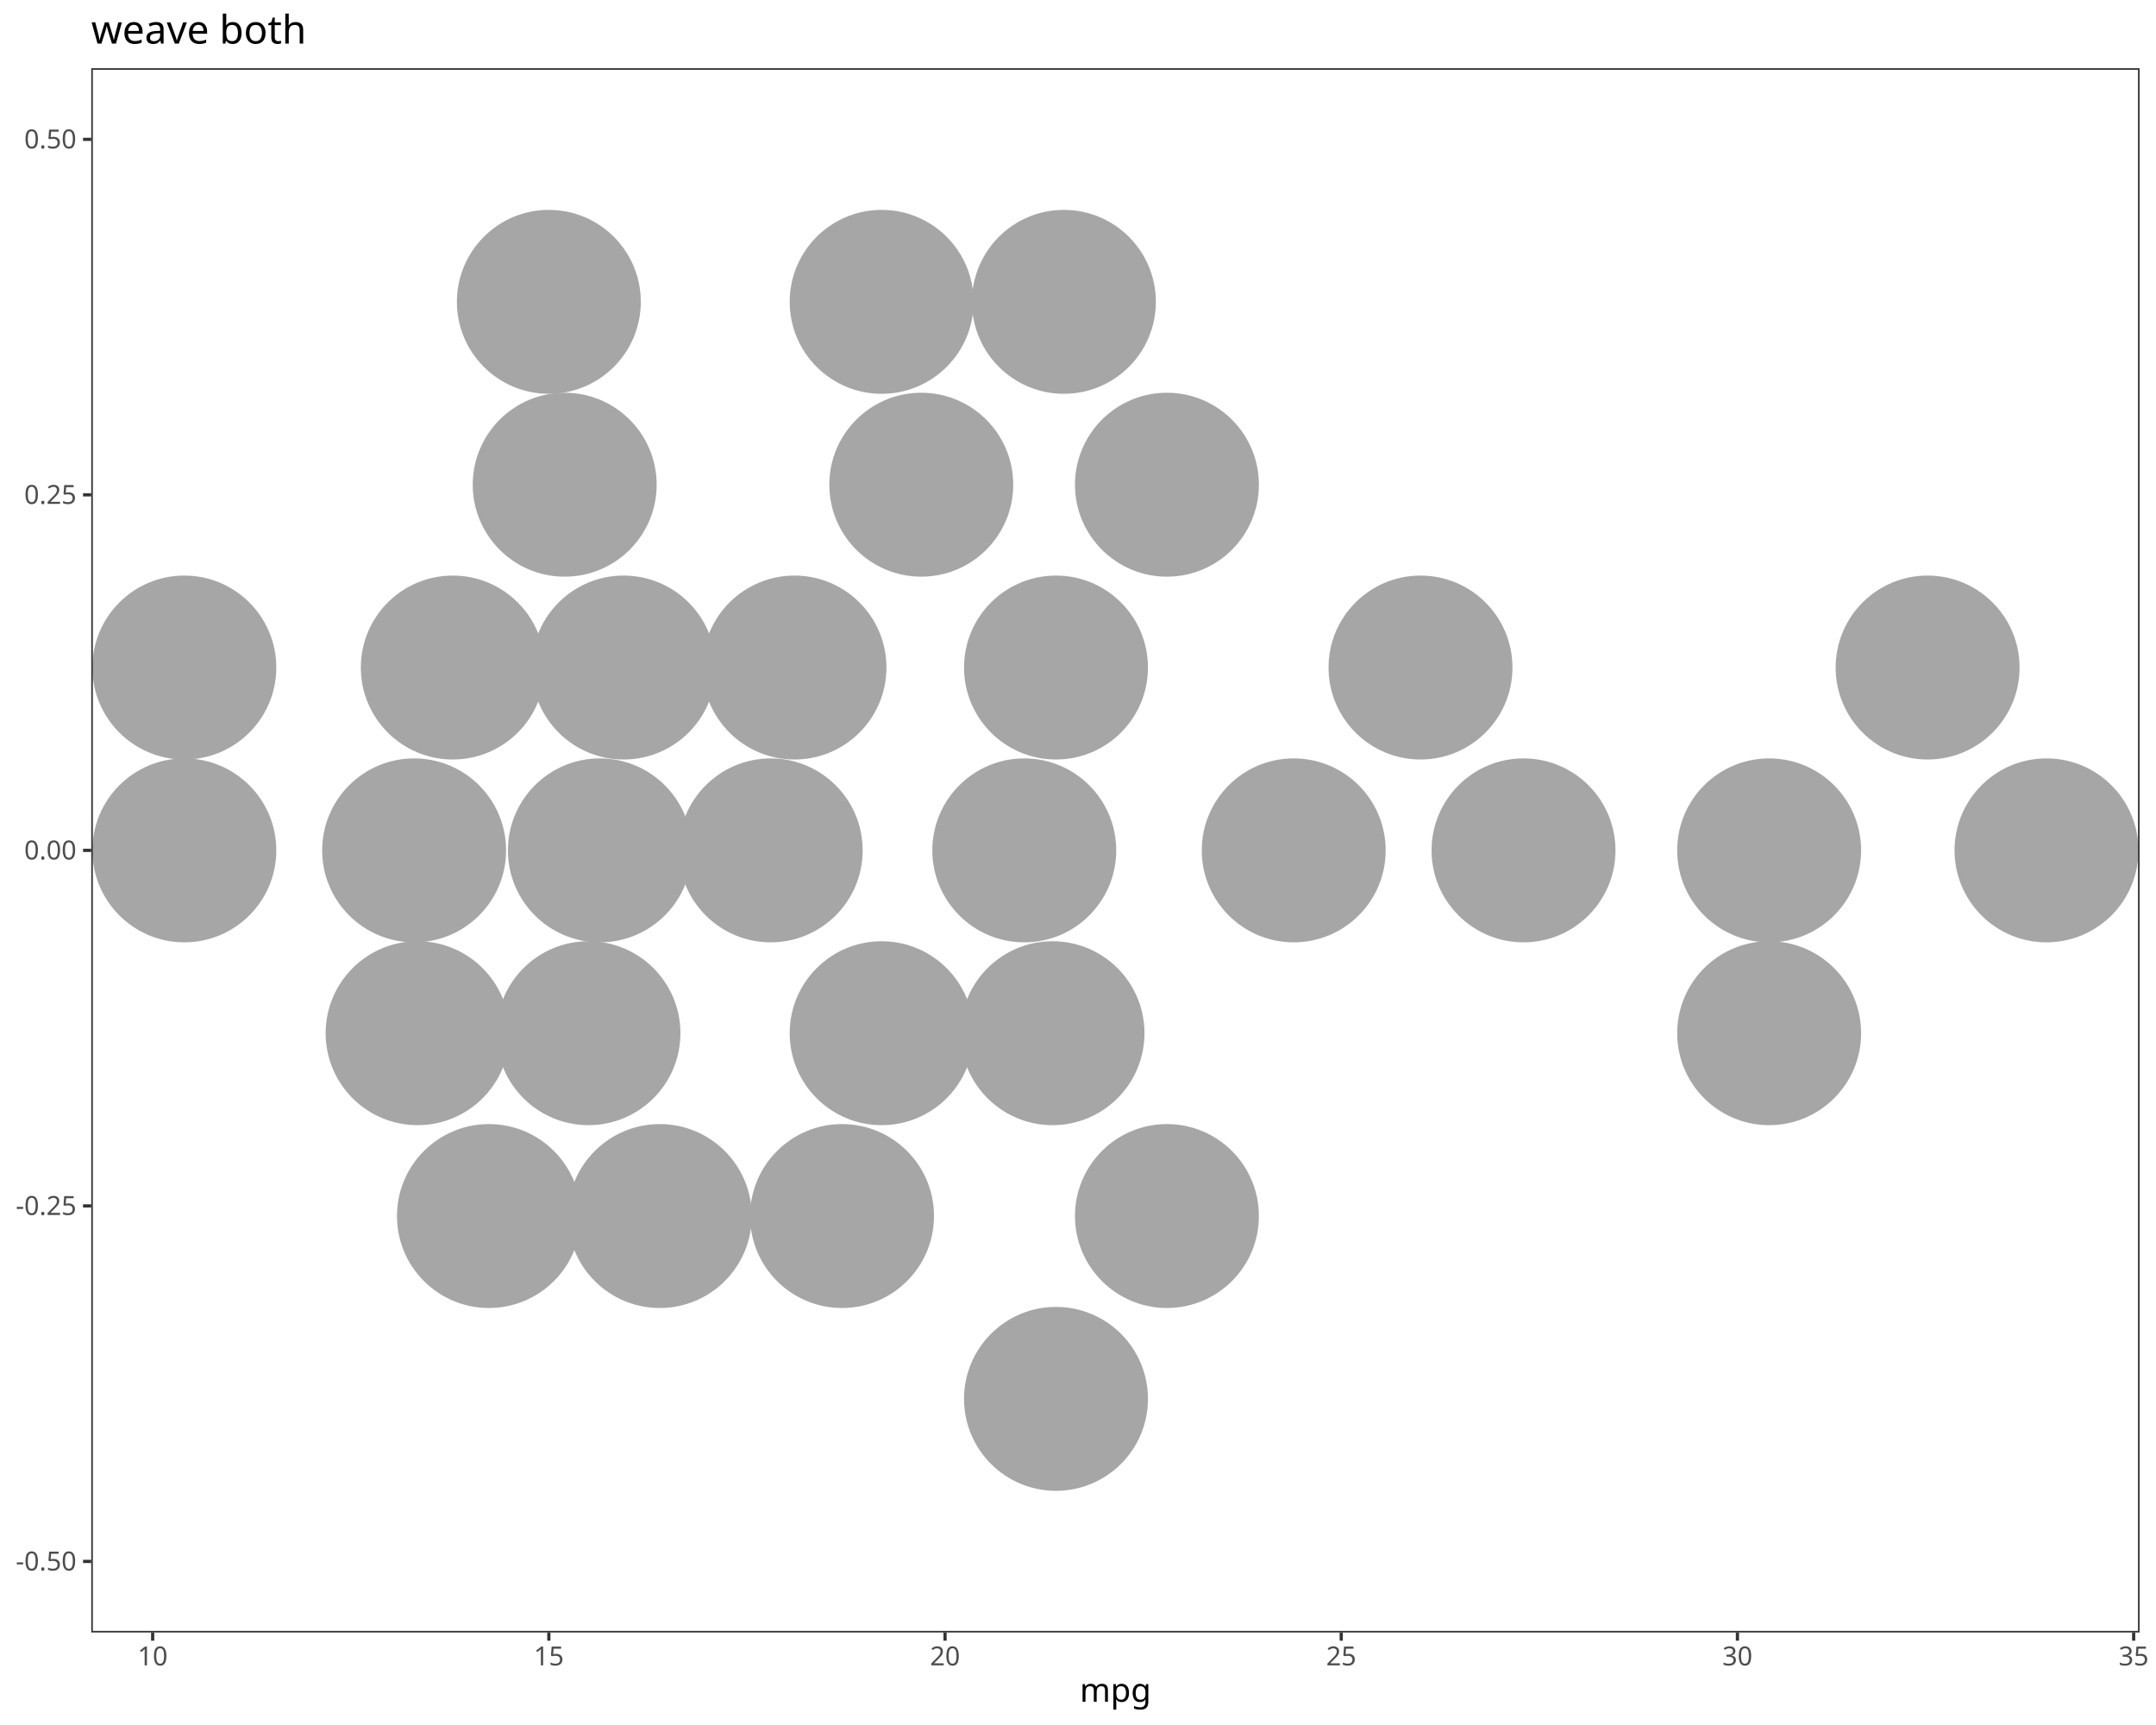
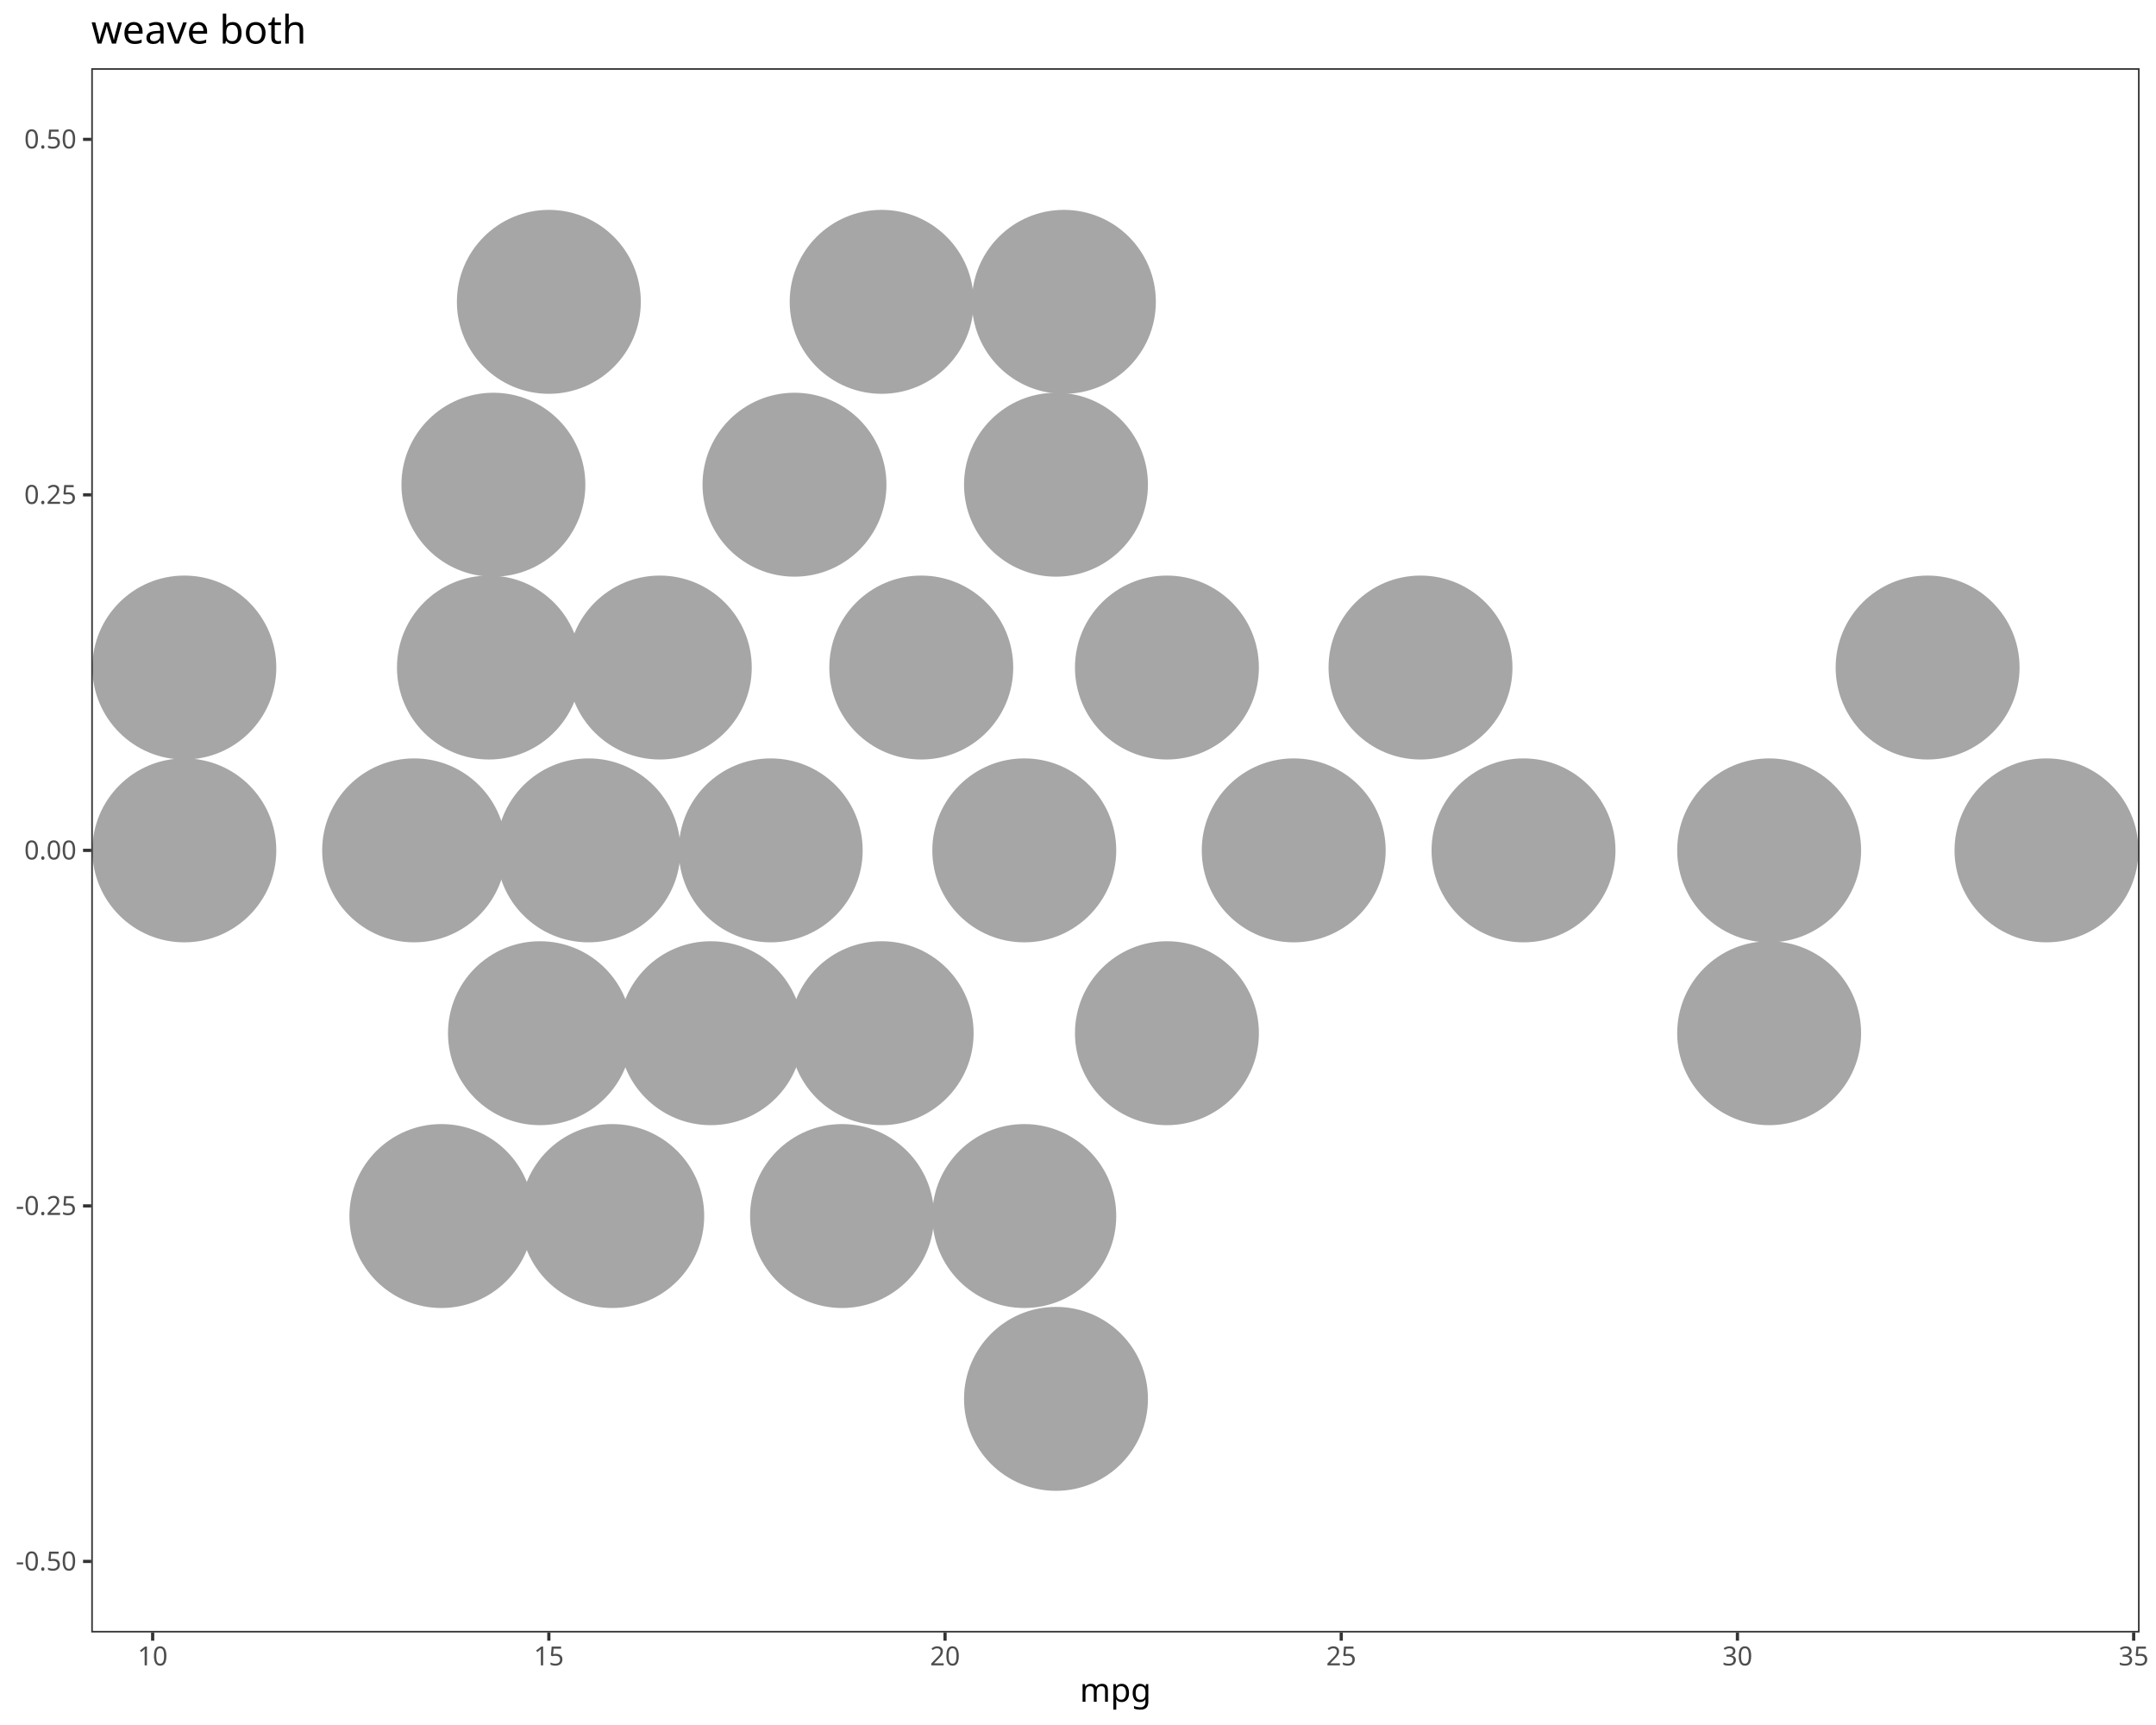
<svg xmlns="http://www.w3.org/2000/svg" class="svglite" data-engine-version="2.0" width="720.00pt" height="576.00pt" viewBox="0 0 720.00 576.00">
  <defs>
    <style type="text/css">
    .svglite line, .svglite polyline, .svglite polygon, .svglite path, .svglite rect, .svglite circle {
      fill: none;
      stroke: #000000;
      stroke-linecap: round;
      stroke-linejoin: round;
      stroke-miterlimit: 10.00;
    }
  </style>
  </defs>
  <rect width="100%" height="100%" style="stroke: none; fill: #FFFFFF;" />
  <defs>
    <clipPath id="cpMC4wMHw3MjAuMDB8MC4wMHw1NzYuMDA=">
      <rect x="0.00" y="0.00" width="720.00" height="576.00" />
    </clipPath>
  </defs>
  <g clip-path="url(#cpMC4wMHw3MjAuMDB8MC4wMHw1NzYuMDA=)">
    <rect x="0.00" y="0.00" width="720.00" height="576.00" style="stroke-width: 1.07; stroke: #FFFFFF; fill: #FFFFFF;" />
  </g>
  <defs>
    <clipPath id="cpMzAuNDd8NzE0LjUyfDIyLjc4fDU0NS4xMQ==">
      <rect x="30.47" y="22.78" width="684.05" height="522.33" />
    </clipPath>
  </defs>
  <g clip-path="url(#cpMzAuNDd8NzE0LjUyfDIyLjc4fDU0NS4xMQ==)">
    <rect x="30.47" y="22.78" width="684.05" height="522.33" style="stroke-width: 1.07; stroke: none; fill: #FFFFFF;" />
    <circle cx="61.56" cy="283.95" r="30.18" style="stroke-width: 1.06; stroke: #A6A6A6; fill: #A6A6A6;" />
    <circle cx="61.56" cy="222.90" r="30.18" style="stroke-width: 1.06; stroke: #A6A6A6; fill: #A6A6A6;" />
    <circle cx="138.30" cy="283.95" r="30.18" style="stroke-width: 1.06; stroke: #A6A6A6; fill: #A6A6A6;" />
-     <circle cx="139.46" cy="345.00" r="30.18" style="stroke-width: 1.06; stroke: #A6A6A6; fill: #A6A6A6;" />
-     <circle cx="151.21" cy="222.90" r="30.18" style="stroke-width: 1.06; stroke: #A6A6A6; fill: #A6A6A6;" />
-     <circle cx="163.28" cy="406.05" r="30.18" style="stroke-width: 1.06; stroke: #A6A6A6; fill: #A6A6A6;" />
+     <circle cx="147.40" cy="406.05" r="30.18" style="stroke-width: 1.06; stroke: #A6A6A6; fill: #A6A6A6;" />
+     <circle cx="163.28" cy="222.90" r="30.18" style="stroke-width: 1.06; stroke: #A6A6A6; fill: #A6A6A6;" />
+     <circle cx="164.77" cy="161.85" r="30.18" style="stroke-width: 1.06; stroke: #A6A6A6; fill: #A6A6A6;" />
+     <circle cx="180.32" cy="345.00" r="30.18" style="stroke-width: 1.06; stroke: #A6A6A6; fill: #A6A6A6;" />
    <circle cx="183.29" cy="100.79" r="30.18" style="stroke-width: 1.06; stroke: #A6A6A6; fill: #A6A6A6;" />
-     <circle cx="188.58" cy="161.85" r="30.18" style="stroke-width: 1.06; stroke: #A6A6A6; fill: #A6A6A6;" />
-     <circle cx="196.52" cy="345.00" r="30.18" style="stroke-width: 1.06; stroke: #A6A6A6; fill: #A6A6A6;" />
-     <circle cx="200.33" cy="283.95" r="30.18" style="stroke-width: 1.06; stroke: #A6A6A6; fill: #A6A6A6;" />
-     <circle cx="208.27" cy="222.90" r="30.18" style="stroke-width: 1.06; stroke: #A6A6A6; fill: #A6A6A6;" />
-     <circle cx="220.34" cy="406.05" r="30.18" style="stroke-width: 1.06; stroke: #A6A6A6; fill: #A6A6A6;" />
+     <circle cx="196.52" cy="283.95" r="30.18" style="stroke-width: 1.06; stroke: #A6A6A6; fill: #A6A6A6;" />
+     <circle cx="204.46" cy="406.05" r="30.18" style="stroke-width: 1.06; stroke: #A6A6A6; fill: #A6A6A6;" />
+     <circle cx="220.34" cy="222.90" r="30.18" style="stroke-width: 1.06; stroke: #A6A6A6; fill: #A6A6A6;" />
+     <circle cx="237.37" cy="345.00" r="30.18" style="stroke-width: 1.06; stroke: #A6A6A6; fill: #A6A6A6;" />
    <circle cx="257.38" cy="283.95" r="30.18" style="stroke-width: 1.06; stroke: #A6A6A6; fill: #A6A6A6;" />
-     <circle cx="265.32" cy="222.90" r="30.18" style="stroke-width: 1.06; stroke: #A6A6A6; fill: #A6A6A6;" />
+     <circle cx="265.32" cy="161.85" r="30.18" style="stroke-width: 1.06; stroke: #A6A6A6; fill: #A6A6A6;" />
    <circle cx="281.20" cy="406.05" r="30.18" style="stroke-width: 1.06; stroke: #A6A6A6; fill: #A6A6A6;" />
    <circle cx="294.43" cy="345.00" r="30.18" style="stroke-width: 1.06; stroke: #A6A6A6; fill: #A6A6A6;" />
    <circle cx="294.43" cy="100.79" r="30.18" style="stroke-width: 1.06; stroke: #A6A6A6; fill: #A6A6A6;" />
-     <circle cx="307.66" cy="161.85" r="30.18" style="stroke-width: 1.06; stroke: #A6A6A6; fill: #A6A6A6;" />
+     <circle cx="307.66" cy="222.90" r="30.18" style="stroke-width: 1.06; stroke: #A6A6A6; fill: #A6A6A6;" />
+     <circle cx="342.06" cy="406.05" r="30.18" style="stroke-width: 1.06; stroke: #A6A6A6; fill: #A6A6A6;" />
    <circle cx="342.06" cy="283.95" r="30.18" style="stroke-width: 1.06; stroke: #A6A6A6; fill: #A6A6A6;" />
-     <circle cx="351.49" cy="345.00" r="30.18" style="stroke-width: 1.06; stroke: #A6A6A6; fill: #A6A6A6;" />
    <circle cx="352.65" cy="467.10" r="30.18" style="stroke-width: 1.06; stroke: #A6A6A6; fill: #A6A6A6;" />
-     <circle cx="352.65" cy="222.90" r="30.18" style="stroke-width: 1.06; stroke: #A6A6A6; fill: #A6A6A6;" />
+     <circle cx="352.65" cy="161.85" r="30.18" style="stroke-width: 1.06; stroke: #A6A6A6; fill: #A6A6A6;" />
    <circle cx="355.29" cy="100.79" r="30.18" style="stroke-width: 1.06; stroke: #A6A6A6; fill: #A6A6A6;" />
-     <circle cx="389.70" cy="406.05" r="30.18" style="stroke-width: 1.06; stroke: #A6A6A6; fill: #A6A6A6;" />
-     <circle cx="389.70" cy="161.85" r="30.18" style="stroke-width: 1.06; stroke: #A6A6A6; fill: #A6A6A6;" />
+     <circle cx="389.70" cy="345.00" r="30.18" style="stroke-width: 1.06; stroke: #A6A6A6; fill: #A6A6A6;" />
+     <circle cx="389.70" cy="222.90" r="30.18" style="stroke-width: 1.06; stroke: #A6A6A6; fill: #A6A6A6;" />
    <circle cx="432.04" cy="283.95" r="30.18" style="stroke-width: 1.06; stroke: #A6A6A6; fill: #A6A6A6;" />
    <circle cx="474.38" cy="222.90" r="30.18" style="stroke-width: 1.06; stroke: #A6A6A6; fill: #A6A6A6;" />
    <circle cx="508.78" cy="283.95" r="30.18" style="stroke-width: 1.06; stroke: #A6A6A6; fill: #A6A6A6;" />
    <circle cx="590.81" cy="345.00" r="30.18" style="stroke-width: 1.06; stroke: #A6A6A6; fill: #A6A6A6;" />
    <circle cx="590.81" cy="283.95" r="30.18" style="stroke-width: 1.06; stroke: #A6A6A6; fill: #A6A6A6;" />
    <circle cx="643.73" cy="222.90" r="30.18" style="stroke-width: 1.06; stroke: #A6A6A6; fill: #A6A6A6;" />
    <circle cx="683.43" cy="283.95" r="30.18" style="stroke-width: 1.06; stroke: #A6A6A6; fill: #A6A6A6;" />
    <rect x="30.47" y="22.78" width="684.05" height="522.33" style="stroke-width: 1.07; stroke: #333333;" />
  </g>
  <g clip-path="url(#cpMC4wMHw3MjAuMDB8MC4wMHw1NzYuMDA=)">
    <text x="25.54" y="524.40" text-anchor="end" style="font-size: 8.80px; fill: #4D4D4D; font-family: sans;" textLength="20.06px" lengthAdjust="spacingAndGlyphs">-0.50</text>
    <text x="25.54" y="405.69" text-anchor="end" style="font-size: 8.80px; fill: #4D4D4D; font-family: sans;" textLength="20.06px" lengthAdjust="spacingAndGlyphs">-0.25</text>
    <text x="25.54" y="286.98" text-anchor="end" style="font-size: 8.80px; fill: #4D4D4D; font-family: sans;" textLength="17.13px" lengthAdjust="spacingAndGlyphs">0.00</text>
    <text x="25.54" y="168.26" text-anchor="end" style="font-size: 8.80px; fill: #4D4D4D; font-family: sans;" textLength="17.13px" lengthAdjust="spacingAndGlyphs">0.25</text>
    <text x="25.54" y="49.55" text-anchor="end" style="font-size: 8.80px; fill: #4D4D4D; font-family: sans;" textLength="17.13px" lengthAdjust="spacingAndGlyphs">0.50</text>
    <polyline points="27.73,521.37 30.47,521.37 " style="stroke-width: 1.07; stroke: #333333; stroke-linecap: butt;" />
    <polyline points="27.73,402.66 30.47,402.66 " style="stroke-width: 1.07; stroke: #333333; stroke-linecap: butt;" />
    <polyline points="27.73,283.95 30.47,283.95 " style="stroke-width: 1.07; stroke: #333333; stroke-linecap: butt;" />
    <polyline points="27.73,165.24 30.47,165.24 " style="stroke-width: 1.07; stroke: #333333; stroke-linecap: butt;" />
    <polyline points="27.73,46.53 30.47,46.53 " style="stroke-width: 1.07; stroke: #333333; stroke-linecap: butt;" />
    <polyline points="50.98,547.85 50.98,545.11 " style="stroke-width: 1.07; stroke: #333333; stroke-linecap: butt;" />
    <polyline points="183.29,547.85 183.29,545.11 " style="stroke-width: 1.07; stroke: #333333; stroke-linecap: butt;" />
    <polyline points="315.60,547.85 315.60,545.11 " style="stroke-width: 1.07; stroke: #333333; stroke-linecap: butt;" />
    <polyline points="447.91,547.85 447.91,545.11 " style="stroke-width: 1.07; stroke: #333333; stroke-linecap: butt;" />
    <polyline points="580.22,547.85 580.22,545.11 " style="stroke-width: 1.07; stroke: #333333; stroke-linecap: butt;" />
    <polyline points="712.54,547.85 712.54,545.11 " style="stroke-width: 1.07; stroke: #333333; stroke-linecap: butt;" />
    <text x="50.98" y="556.10" text-anchor="middle" style="font-size: 8.80px; fill: #4D4D4D; font-family: sans;" textLength="9.79px" lengthAdjust="spacingAndGlyphs">10</text>
    <text x="183.29" y="556.10" text-anchor="middle" style="font-size: 8.80px; fill: #4D4D4D; font-family: sans;" textLength="9.79px" lengthAdjust="spacingAndGlyphs">15</text>
    <text x="315.60" y="556.10" text-anchor="middle" style="font-size: 8.80px; fill: #4D4D4D; font-family: sans;" textLength="9.79px" lengthAdjust="spacingAndGlyphs">20</text>
    <text x="447.91" y="556.10" text-anchor="middle" style="font-size: 8.80px; fill: #4D4D4D; font-family: sans;" textLength="9.79px" lengthAdjust="spacingAndGlyphs">25</text>
    <text x="580.22" y="556.10" text-anchor="middle" style="font-size: 8.80px; fill: #4D4D4D; font-family: sans;" textLength="9.79px" lengthAdjust="spacingAndGlyphs">30</text>
    <text x="712.54" y="556.10" text-anchor="middle" style="font-size: 8.80px; fill: #4D4D4D; font-family: sans;" textLength="9.79px" lengthAdjust="spacingAndGlyphs">35</text>
    <text x="372.50" y="568.24" text-anchor="middle" style="font-size: 11.00px; font-family: sans;" textLength="21.40px" lengthAdjust="spacingAndGlyphs">mpg</text>
    <text x="30.47" y="14.56" style="font-size: 13.20px; font-family: sans;" textLength="67.53px" lengthAdjust="spacingAndGlyphs">weave both</text>
  </g>
</svg>
